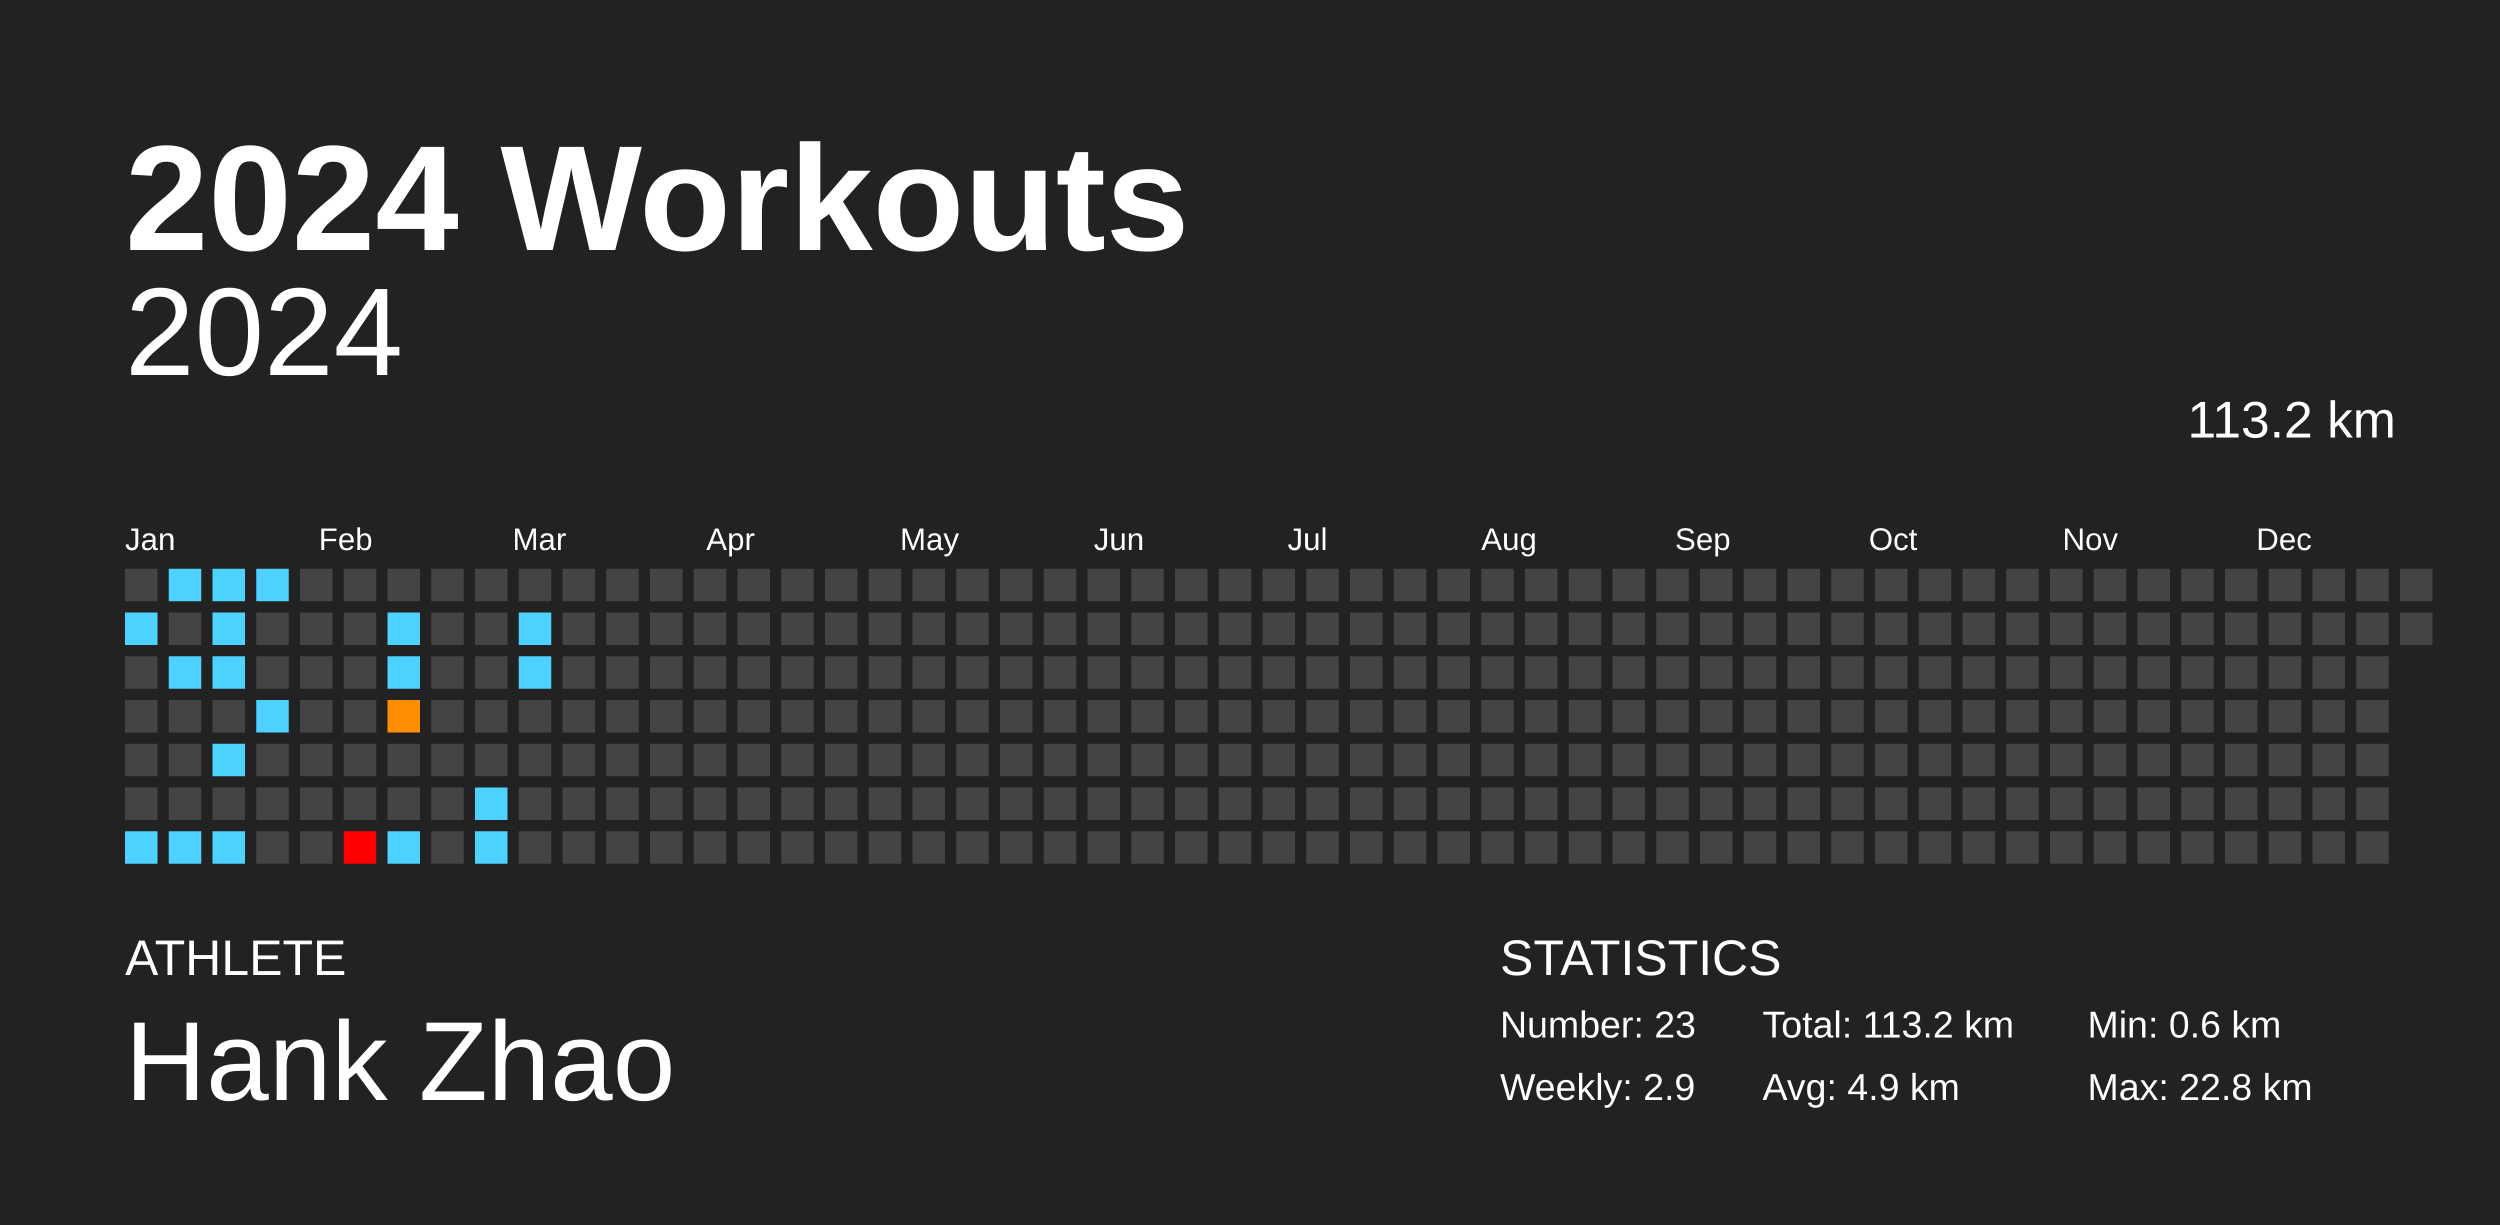
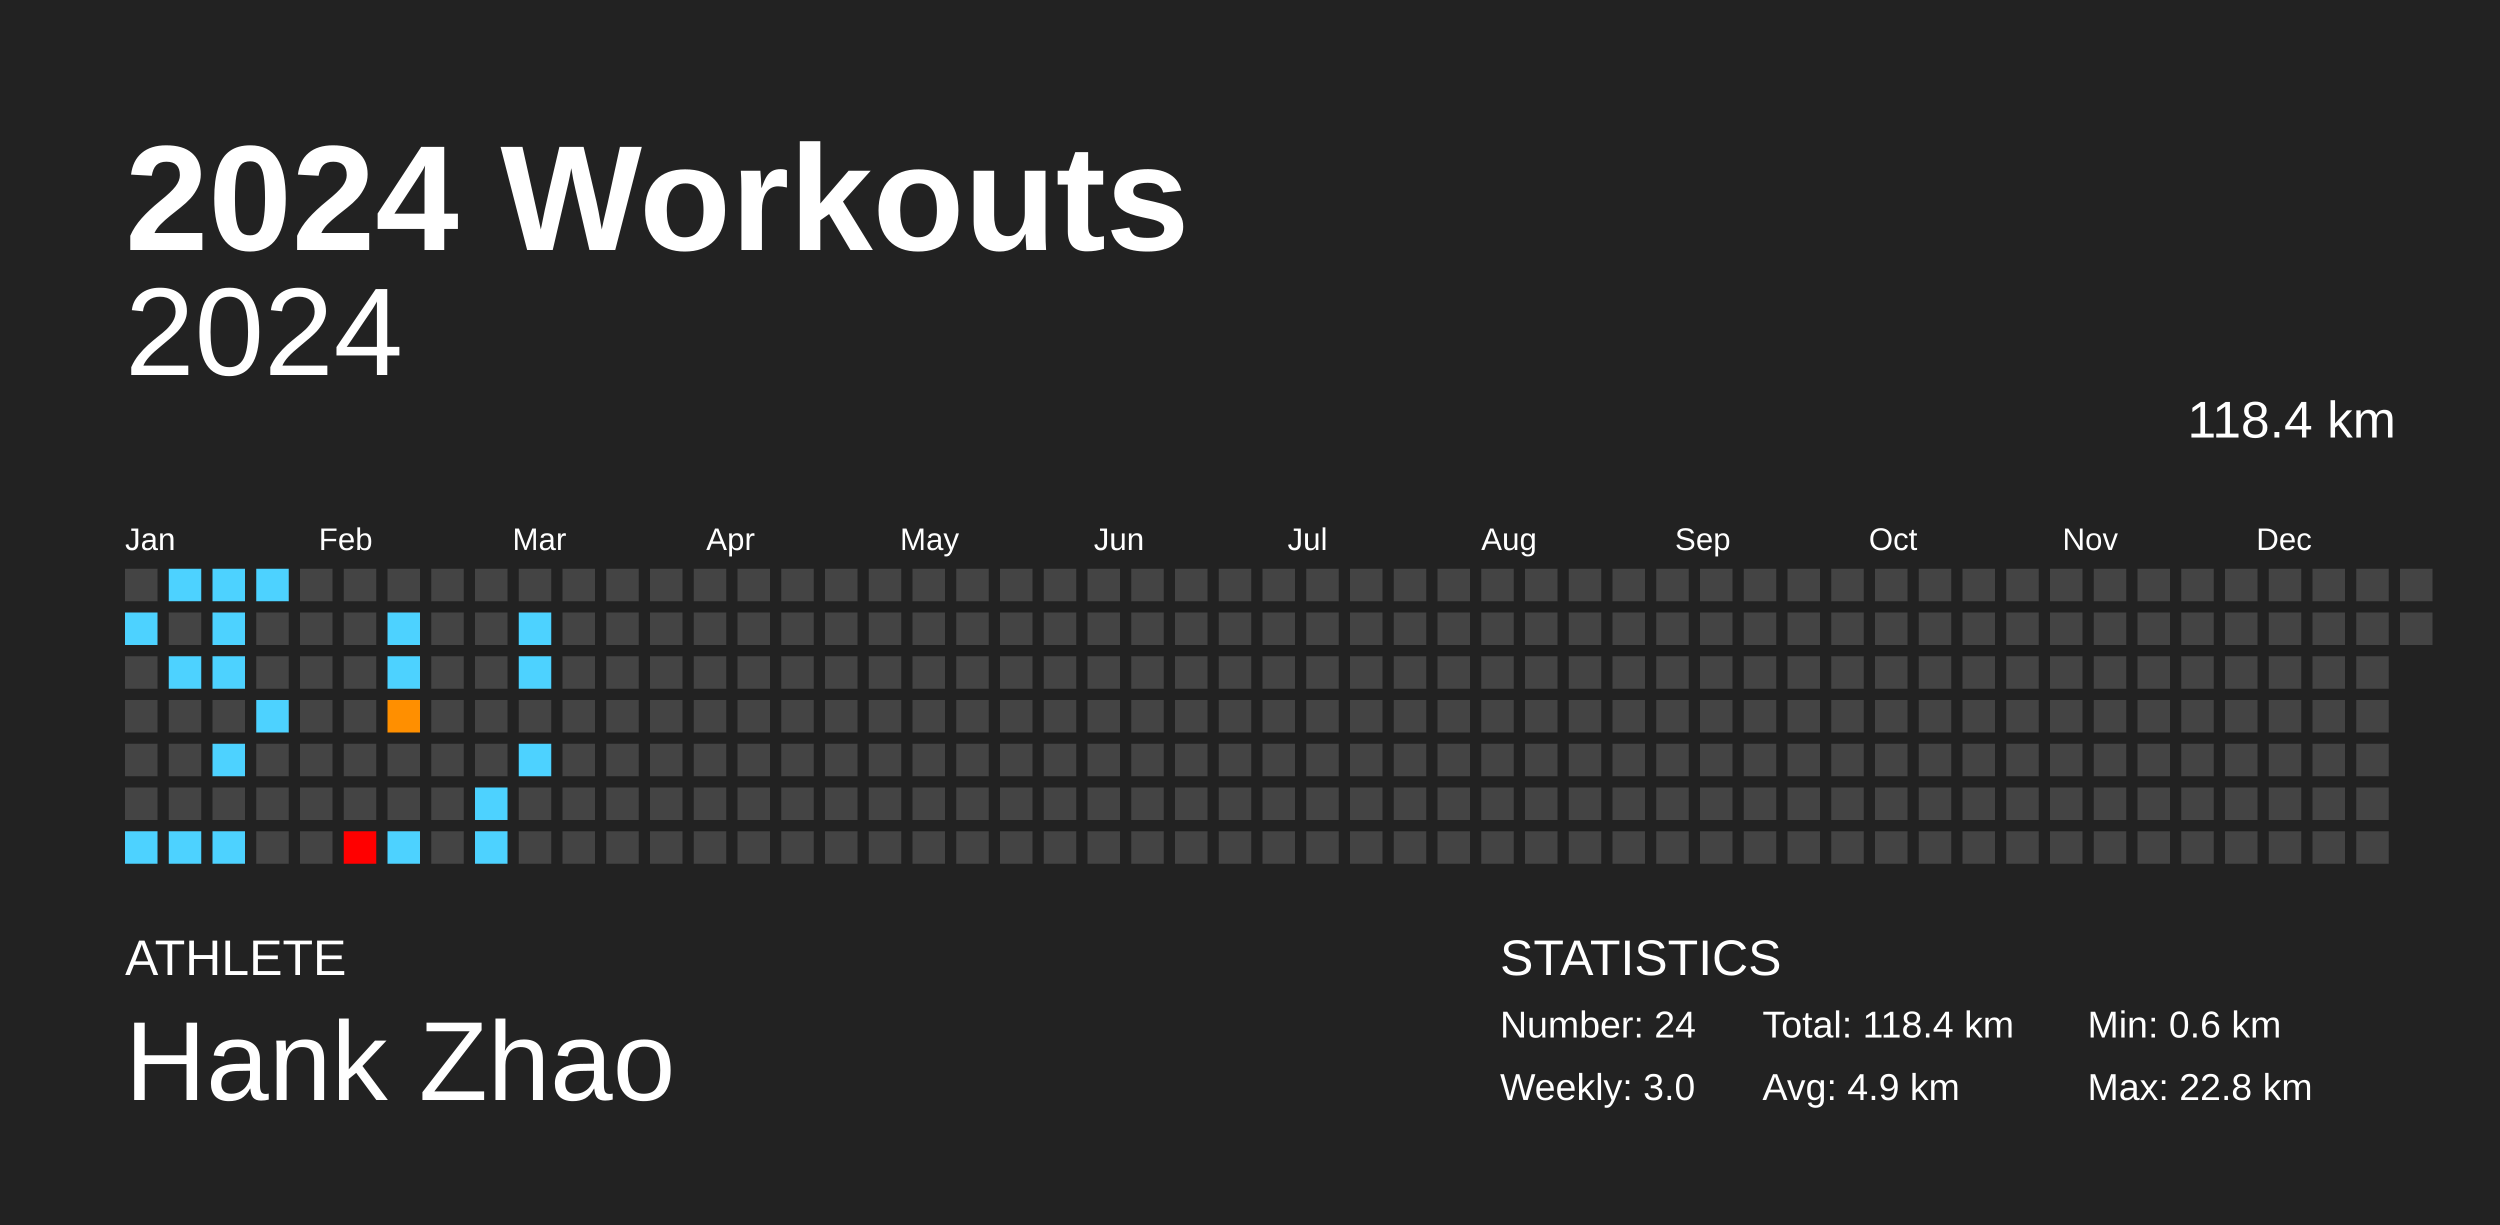
<svg xmlns="http://www.w3.org/2000/svg" baseProfile="full" height="98mm" version="1.1" viewBox="0,0,200,98" width="200mm">
  <defs />
  <rect fill="#222222" height="98" width="200" x="0" y="0" />
  <text fill="#FFFFFF" style="font-size:12px; font-family:Arial; font-weight:bold;" x="10" y="20">2024 Workouts</text>
  <text fill="#FFFFFF" style="font-size:4px; font-family:Arial" x="10" y="78">ATHLETE</text>
  <text fill="#FFFFFF" style="font-size:9px; font-family:Arial" x="10" y="88">Hank Zhao</text>
  <text fill="#FFFFFF" style="font-size:4px; font-family:Arial" x="120" y="78">STATISTICS</text>
-   <text fill="#FFFFFF" style="font-size:3px; font-family:Arial" x="120" y="83">Number: 23</text>
-   <text fill="#FFFFFF" style="font-size:3px; font-family:Arial" x="120" y="88">Weekly: 2.9</text>
-   <text fill="#FFFFFF" style="font-size:3px; font-family:Arial" x="141" y="83">Total: 113.2 km</text>
+   <text fill="#FFFFFF" style="font-size:3px; font-family:Arial" x="120" y="83">Number: 24</text>
+   <text fill="#FFFFFF" style="font-size:3px; font-family:Arial" x="120" y="88">Weekly: 3.0</text>
+   <text fill="#FFFFFF" style="font-size:3px; font-family:Arial" x="141" y="83">Total: 118.4 km</text>
  <text fill="#FFFFFF" style="font-size:3px; font-family:Arial" x="141" y="88">Avg: 4.9 km</text>
  <text fill="#FFFFFF" style="font-size:3px; font-family:Arial" x="167" y="83">Min: 0.6 km</text>
  <text fill="#FFFFFF" style="font-size:3px; font-family:Arial" x="167" y="88">Max: 22.8 km</text>
  <text alignment-baseline="hanging" fill="#FFFFFF" style="font-size:10.0px; font-family:Arial;" x="10" y="30">2024</text>
-   <text alignment-baseline="hanging" fill="#FFFFFF" style="font-size:4.125px; font-family:Arial;" x="175" y="35">113.2 km</text>
+   <text alignment-baseline="hanging" fill="#FFFFFF" style="font-size:4.125px; font-family:Arial;" x="175" y="35">118.4 km</text>
  <text fill="#FFFFFF" style="font-size:2.5px; font-family:Arial" x="10.0" y="44">Jan</text>
  <text fill="#FFFFFF" style="font-size:2.5px; font-family:Arial" x="25.5" y="44">Feb</text>
  <text fill="#FFFFFF" style="font-size:2.5px; font-family:Arial" x="41.0" y="44">Mar</text>
  <text fill="#FFFFFF" style="font-size:2.5px; font-family:Arial" x="56.5" y="44">Apr</text>
  <text fill="#FFFFFF" style="font-size:2.5px; font-family:Arial" x="72.0" y="44">May</text>
  <text fill="#FFFFFF" style="font-size:2.5px; font-family:Arial" x="87.5" y="44">Jun</text>
  <text fill="#FFFFFF" style="font-size:2.5px; font-family:Arial" x="103.0" y="44">Jul</text>
  <text fill="#FFFFFF" style="font-size:2.5px; font-family:Arial" x="118.5" y="44">Aug</text>
  <text fill="#FFFFFF" style="font-size:2.5px; font-family:Arial" x="134.0" y="44">Sep</text>
  <text fill="#FFFFFF" style="font-size:2.5px; font-family:Arial" x="149.5" y="44">Oct</text>
  <text fill="#FFFFFF" style="font-size:2.5px; font-family:Arial" x="165.0" y="44">Nov</text>
  <text fill="#FFFFFF" style="font-size:2.5px; font-family:Arial" x="180.5" y="44">Dec</text>
  <rect fill="#444444" height="2.6" width="2.6" x="10.0" y="45.5" />
  <rect fill="#4dd2ff" height="2.6" width="2.6" x="10.0" y="49.0" />
  <rect fill="#444444" height="2.6" width="2.6" x="10.0" y="52.5" />
  <rect fill="#444444" height="2.6" width="2.6" x="10.0" y="56.0" />
  <rect fill="#444444" height="2.6" width="2.6" x="10.0" y="59.5" />
  <rect fill="#444444" height="2.6" width="2.6" x="10.0" y="63.0" />
  <rect fill="#4dd2ff" height="2.6" width="2.6" x="10.0" y="66.5" />
  <rect fill="#4dd2ff" height="2.6" width="2.6" x="13.5" y="45.5" />
  <rect fill="#444444" height="2.6" width="2.6" x="13.5" y="49.0" />
  <rect fill="#4dd2ff" height="2.6" width="2.6" x="13.5" y="52.5" />
  <rect fill="#444444" height="2.6" width="2.6" x="13.5" y="56.0" />
  <rect fill="#444444" height="2.6" width="2.6" x="13.5" y="59.5" />
  <rect fill="#444444" height="2.6" width="2.6" x="13.5" y="63.0" />
  <rect fill="#4dd2ff" height="2.6" width="2.6" x="13.5" y="66.5" />
  <rect fill="#4dd2ff" height="2.6" width="2.6" x="17.0" y="45.5" />
  <rect fill="#4dd2ff" height="2.6" width="2.6" x="17.0" y="49.0" />
  <rect fill="#4dd2ff" height="2.6" width="2.6" x="17.0" y="52.5" />
  <rect fill="#444444" height="2.6" width="2.6" x="17.0" y="56.0" />
  <rect fill="#4dd2ff" height="2.6" width="2.6" x="17.0" y="59.5" />
  <rect fill="#444444" height="2.6" width="2.6" x="17.0" y="63.0" />
  <rect fill="#4dd2ff" height="2.6" width="2.6" x="17.0" y="66.5" />
  <rect fill="#4dd2ff" height="2.6" width="2.6" x="20.5" y="45.5" />
  <rect fill="#444444" height="2.6" width="2.6" x="20.5" y="49.0" />
  <rect fill="#444444" height="2.6" width="2.6" x="20.5" y="52.5" />
  <rect fill="#4dd2ff" height="2.6" width="2.6" x="20.5" y="56.0" />
  <rect fill="#444444" height="2.6" width="2.6" x="20.5" y="59.5" />
  <rect fill="#444444" height="2.6" width="2.6" x="20.5" y="63.0" />
  <rect fill="#444444" height="2.6" width="2.6" x="20.5" y="66.5" />
  <rect fill="#444444" height="2.6" width="2.6" x="24.0" y="45.5" />
  <rect fill="#444444" height="2.6" width="2.6" x="24.0" y="49.0" />
  <rect fill="#444444" height="2.6" width="2.6" x="24.0" y="52.5" />
  <rect fill="#444444" height="2.6" width="2.6" x="24.0" y="56.0" />
  <rect fill="#444444" height="2.6" width="2.6" x="24.0" y="59.5" />
  <rect fill="#444444" height="2.6" width="2.6" x="24.0" y="63.0" />
  <rect fill="#444444" height="2.6" width="2.6" x="24.0" y="66.5" />
  <rect fill="#444444" height="2.6" width="2.6" x="27.5" y="45.5" />
  <rect fill="#444444" height="2.6" width="2.6" x="27.5" y="49.0" />
  <rect fill="#444444" height="2.6" width="2.6" x="27.5" y="52.5" />
  <rect fill="#444444" height="2.6" width="2.6" x="27.5" y="56.0" />
  <rect fill="#444444" height="2.6" width="2.6" x="27.5" y="59.5" />
  <rect fill="#444444" height="2.6" width="2.6" x="27.5" y="63.0" />
  <rect fill="red" height="2.6" width="2.6" x="27.5" y="66.5" />
  <rect fill="#444444" height="2.6" width="2.6" x="31.0" y="45.5" />
  <rect fill="#4dd2ff" height="2.6" width="2.6" x="31.0" y="49.0" />
  <rect fill="#4dd2ff" height="2.6" width="2.6" x="31.0" y="52.5" />
  <rect fill="#ff8f00" height="2.6" width="2.6" x="31.0" y="56.0" />
  <rect fill="#444444" height="2.6" width="2.6" x="31.0" y="59.5" />
  <rect fill="#444444" height="2.6" width="2.6" x="31.0" y="63.0" />
  <rect fill="#4dd2ff" height="2.6" width="2.6" x="31.0" y="66.5" />
  <rect fill="#444444" height="2.6" width="2.6" x="34.5" y="45.5" />
  <rect fill="#444444" height="2.6" width="2.6" x="34.5" y="49.0" />
  <rect fill="#444444" height="2.6" width="2.6" x="34.5" y="52.5" />
  <rect fill="#444444" height="2.6" width="2.6" x="34.5" y="56.0" />
  <rect fill="#444444" height="2.6" width="2.6" x="34.5" y="59.5" />
  <rect fill="#444444" height="2.6" width="2.6" x="34.5" y="63.0" />
  <rect fill="#444444" height="2.6" width="2.6" x="34.5" y="66.5" />
  <rect fill="#444444" height="2.6" width="2.6" x="38.0" y="45.5" />
  <rect fill="#444444" height="2.6" width="2.6" x="38.0" y="49.0" />
  <rect fill="#444444" height="2.6" width="2.6" x="38.0" y="52.5" />
  <rect fill="#444444" height="2.6" width="2.6" x="38.0" y="56.0" />
  <rect fill="#444444" height="2.6" width="2.6" x="38.0" y="59.5" />
  <rect fill="#4dd2ff" height="2.6" width="2.6" x="38.0" y="63.0" />
  <rect fill="#4dd2ff" height="2.6" width="2.6" x="38.0" y="66.5" />
  <rect fill="#444444" height="2.6" width="2.6" x="41.5" y="45.5" />
  <rect fill="#4dd2ff" height="2.6" width="2.6" x="41.5" y="49.0" />
  <rect fill="#4dd2ff" height="2.6" width="2.6" x="41.5" y="52.5" />
  <rect fill="#444444" height="2.6" width="2.6" x="41.5" y="56.0" />
-   <rect fill="#444444" height="2.6" width="2.6" x="41.5" y="59.5" />
+   <rect fill="#4dd2ff" height="2.6" width="2.6" x="41.5" y="59.5" />
  <rect fill="#444444" height="2.6" width="2.6" x="41.5" y="63.0" />
  <rect fill="#444444" height="2.6" width="2.6" x="41.5" y="66.5" />
  <rect fill="#444444" height="2.6" width="2.6" x="45.0" y="45.5" />
  <rect fill="#444444" height="2.6" width="2.6" x="45.0" y="49.0" />
  <rect fill="#444444" height="2.6" width="2.6" x="45.0" y="52.5" />
  <rect fill="#444444" height="2.6" width="2.6" x="45.0" y="56.0" />
  <rect fill="#444444" height="2.6" width="2.6" x="45.0" y="59.5" />
  <rect fill="#444444" height="2.6" width="2.6" x="45.0" y="63.0" />
  <rect fill="#444444" height="2.6" width="2.6" x="45.0" y="66.5" />
  <rect fill="#444444" height="2.6" width="2.6" x="48.5" y="45.5" />
  <rect fill="#444444" height="2.6" width="2.6" x="48.5" y="49.0" />
  <rect fill="#444444" height="2.6" width="2.6" x="48.5" y="52.5" />
  <rect fill="#444444" height="2.6" width="2.6" x="48.5" y="56.0" />
  <rect fill="#444444" height="2.6" width="2.6" x="48.5" y="59.5" />
  <rect fill="#444444" height="2.6" width="2.6" x="48.5" y="63.0" />
  <rect fill="#444444" height="2.6" width="2.6" x="48.5" y="66.5" />
  <rect fill="#444444" height="2.6" width="2.6" x="52.0" y="45.5" />
  <rect fill="#444444" height="2.6" width="2.6" x="52.0" y="49.0" />
  <rect fill="#444444" height="2.6" width="2.6" x="52.0" y="52.5" />
  <rect fill="#444444" height="2.6" width="2.6" x="52.0" y="56.0" />
  <rect fill="#444444" height="2.6" width="2.6" x="52.0" y="59.5" />
  <rect fill="#444444" height="2.6" width="2.6" x="52.0" y="63.0" />
  <rect fill="#444444" height="2.6" width="2.6" x="52.0" y="66.5" />
  <rect fill="#444444" height="2.6" width="2.6" x="55.5" y="45.5" />
  <rect fill="#444444" height="2.6" width="2.6" x="55.5" y="49.0" />
  <rect fill="#444444" height="2.6" width="2.6" x="55.5" y="52.5" />
  <rect fill="#444444" height="2.6" width="2.6" x="55.5" y="56.0" />
  <rect fill="#444444" height="2.6" width="2.6" x="55.5" y="59.5" />
  <rect fill="#444444" height="2.6" width="2.6" x="55.5" y="63.0" />
  <rect fill="#444444" height="2.6" width="2.6" x="55.5" y="66.5" />
  <rect fill="#444444" height="2.6" width="2.6" x="59.0" y="45.5" />
  <rect fill="#444444" height="2.6" width="2.6" x="59.0" y="49.0" />
  <rect fill="#444444" height="2.6" width="2.6" x="59.0" y="52.5" />
  <rect fill="#444444" height="2.6" width="2.6" x="59.0" y="56.0" />
  <rect fill="#444444" height="2.6" width="2.6" x="59.0" y="59.5" />
  <rect fill="#444444" height="2.6" width="2.6" x="59.0" y="63.0" />
  <rect fill="#444444" height="2.6" width="2.6" x="59.0" y="66.5" />
  <rect fill="#444444" height="2.6" width="2.6" x="62.5" y="45.5" />
  <rect fill="#444444" height="2.6" width="2.6" x="62.5" y="49.0" />
  <rect fill="#444444" height="2.6" width="2.6" x="62.5" y="52.5" />
  <rect fill="#444444" height="2.6" width="2.6" x="62.5" y="56.0" />
  <rect fill="#444444" height="2.6" width="2.6" x="62.5" y="59.5" />
  <rect fill="#444444" height="2.6" width="2.6" x="62.5" y="63.0" />
  <rect fill="#444444" height="2.6" width="2.6" x="62.5" y="66.5" />
  <rect fill="#444444" height="2.6" width="2.6" x="66.0" y="45.5" />
  <rect fill="#444444" height="2.6" width="2.6" x="66.0" y="49.0" />
  <rect fill="#444444" height="2.6" width="2.6" x="66.0" y="52.5" />
  <rect fill="#444444" height="2.6" width="2.6" x="66.0" y="56.0" />
  <rect fill="#444444" height="2.6" width="2.6" x="66.0" y="59.5" />
  <rect fill="#444444" height="2.6" width="2.6" x="66.0" y="63.0" />
  <rect fill="#444444" height="2.6" width="2.6" x="66.0" y="66.5" />
  <rect fill="#444444" height="2.6" width="2.6" x="69.5" y="45.5" />
  <rect fill="#444444" height="2.6" width="2.6" x="69.5" y="49.0" />
  <rect fill="#444444" height="2.6" width="2.6" x="69.5" y="52.5" />
  <rect fill="#444444" height="2.6" width="2.6" x="69.5" y="56.0" />
  <rect fill="#444444" height="2.6" width="2.6" x="69.5" y="59.5" />
  <rect fill="#444444" height="2.6" width="2.6" x="69.5" y="63.0" />
  <rect fill="#444444" height="2.6" width="2.6" x="69.5" y="66.5" />
  <rect fill="#444444" height="2.6" width="2.6" x="73.0" y="45.5" />
  <rect fill="#444444" height="2.6" width="2.6" x="73.0" y="49.0" />
  <rect fill="#444444" height="2.6" width="2.6" x="73.0" y="52.5" />
  <rect fill="#444444" height="2.6" width="2.6" x="73.0" y="56.0" />
  <rect fill="#444444" height="2.6" width="2.6" x="73.0" y="59.5" />
  <rect fill="#444444" height="2.6" width="2.6" x="73.0" y="63.0" />
  <rect fill="#444444" height="2.6" width="2.6" x="73.0" y="66.5" />
  <rect fill="#444444" height="2.6" width="2.6" x="76.5" y="45.5" />
  <rect fill="#444444" height="2.6" width="2.6" x="76.5" y="49.0" />
  <rect fill="#444444" height="2.6" width="2.6" x="76.5" y="52.5" />
  <rect fill="#444444" height="2.6" width="2.6" x="76.5" y="56.0" />
  <rect fill="#444444" height="2.6" width="2.6" x="76.5" y="59.5" />
  <rect fill="#444444" height="2.6" width="2.6" x="76.5" y="63.0" />
  <rect fill="#444444" height="2.6" width="2.6" x="76.5" y="66.5" />
  <rect fill="#444444" height="2.6" width="2.6" x="80.0" y="45.5" />
  <rect fill="#444444" height="2.6" width="2.6" x="80.0" y="49.0" />
  <rect fill="#444444" height="2.6" width="2.6" x="80.0" y="52.5" />
  <rect fill="#444444" height="2.6" width="2.6" x="80.0" y="56.0" />
  <rect fill="#444444" height="2.6" width="2.6" x="80.0" y="59.5" />
  <rect fill="#444444" height="2.6" width="2.6" x="80.0" y="63.0" />
  <rect fill="#444444" height="2.6" width="2.6" x="80.0" y="66.5" />
  <rect fill="#444444" height="2.6" width="2.6" x="83.5" y="45.5" />
  <rect fill="#444444" height="2.6" width="2.6" x="83.5" y="49.0" />
  <rect fill="#444444" height="2.6" width="2.6" x="83.5" y="52.5" />
  <rect fill="#444444" height="2.6" width="2.6" x="83.5" y="56.0" />
  <rect fill="#444444" height="2.6" width="2.6" x="83.5" y="59.5" />
  <rect fill="#444444" height="2.6" width="2.6" x="83.5" y="63.0" />
  <rect fill="#444444" height="2.6" width="2.6" x="83.5" y="66.5" />
  <rect fill="#444444" height="2.6" width="2.6" x="87.0" y="45.5" />
  <rect fill="#444444" height="2.6" width="2.6" x="87.0" y="49.0" />
  <rect fill="#444444" height="2.6" width="2.6" x="87.0" y="52.5" />
  <rect fill="#444444" height="2.6" width="2.6" x="87.0" y="56.0" />
  <rect fill="#444444" height="2.6" width="2.6" x="87.0" y="59.5" />
  <rect fill="#444444" height="2.6" width="2.6" x="87.0" y="63.0" />
  <rect fill="#444444" height="2.6" width="2.6" x="87.0" y="66.5" />
  <rect fill="#444444" height="2.6" width="2.6" x="90.5" y="45.5" />
  <rect fill="#444444" height="2.6" width="2.6" x="90.5" y="49.0" />
  <rect fill="#444444" height="2.6" width="2.6" x="90.5" y="52.5" />
  <rect fill="#444444" height="2.6" width="2.6" x="90.5" y="56.0" />
  <rect fill="#444444" height="2.6" width="2.6" x="90.5" y="59.5" />
  <rect fill="#444444" height="2.6" width="2.6" x="90.5" y="63.0" />
  <rect fill="#444444" height="2.6" width="2.6" x="90.5" y="66.5" />
  <rect fill="#444444" height="2.6" width="2.6" x="94.0" y="45.5" />
  <rect fill="#444444" height="2.6" width="2.6" x="94.0" y="49.0" />
  <rect fill="#444444" height="2.6" width="2.6" x="94.0" y="52.5" />
  <rect fill="#444444" height="2.6" width="2.6" x="94.0" y="56.0" />
  <rect fill="#444444" height="2.6" width="2.6" x="94.0" y="59.5" />
  <rect fill="#444444" height="2.6" width="2.6" x="94.0" y="63.0" />
  <rect fill="#444444" height="2.6" width="2.6" x="94.0" y="66.5" />
  <rect fill="#444444" height="2.6" width="2.6" x="97.5" y="45.5" />
  <rect fill="#444444" height="2.6" width="2.6" x="97.5" y="49.0" />
  <rect fill="#444444" height="2.6" width="2.6" x="97.5" y="52.5" />
  <rect fill="#444444" height="2.6" width="2.6" x="97.5" y="56.0" />
  <rect fill="#444444" height="2.6" width="2.6" x="97.5" y="59.5" />
  <rect fill="#444444" height="2.6" width="2.6" x="97.5" y="63.0" />
  <rect fill="#444444" height="2.6" width="2.6" x="97.5" y="66.5" />
  <rect fill="#444444" height="2.6" width="2.6" x="101.0" y="45.5" />
  <rect fill="#444444" height="2.6" width="2.6" x="101.0" y="49.0" />
  <rect fill="#444444" height="2.6" width="2.6" x="101.0" y="52.5" />
  <rect fill="#444444" height="2.6" width="2.6" x="101.0" y="56.0" />
  <rect fill="#444444" height="2.6" width="2.6" x="101.0" y="59.5" />
  <rect fill="#444444" height="2.6" width="2.6" x="101.0" y="63.0" />
  <rect fill="#444444" height="2.6" width="2.6" x="101.0" y="66.5" />
  <rect fill="#444444" height="2.6" width="2.6" x="104.5" y="45.5" />
  <rect fill="#444444" height="2.6" width="2.6" x="104.5" y="49.0" />
  <rect fill="#444444" height="2.6" width="2.6" x="104.5" y="52.5" />
  <rect fill="#444444" height="2.6" width="2.6" x="104.5" y="56.0" />
  <rect fill="#444444" height="2.6" width="2.6" x="104.5" y="59.5" />
  <rect fill="#444444" height="2.6" width="2.6" x="104.5" y="63.0" />
  <rect fill="#444444" height="2.6" width="2.6" x="104.5" y="66.5" />
  <rect fill="#444444" height="2.6" width="2.6" x="108.0" y="45.5" />
  <rect fill="#444444" height="2.6" width="2.6" x="108.0" y="49.0" />
  <rect fill="#444444" height="2.6" width="2.6" x="108.0" y="52.5" />
  <rect fill="#444444" height="2.6" width="2.6" x="108.0" y="56.0" />
  <rect fill="#444444" height="2.6" width="2.6" x="108.0" y="59.5" />
  <rect fill="#444444" height="2.6" width="2.6" x="108.0" y="63.0" />
  <rect fill="#444444" height="2.6" width="2.6" x="108.0" y="66.5" />
  <rect fill="#444444" height="2.6" width="2.6" x="111.5" y="45.5" />
  <rect fill="#444444" height="2.6" width="2.6" x="111.5" y="49.0" />
  <rect fill="#444444" height="2.6" width="2.6" x="111.5" y="52.5" />
  <rect fill="#444444" height="2.6" width="2.6" x="111.5" y="56.0" />
  <rect fill="#444444" height="2.6" width="2.6" x="111.5" y="59.5" />
  <rect fill="#444444" height="2.6" width="2.6" x="111.5" y="63.0" />
  <rect fill="#444444" height="2.6" width="2.6" x="111.5" y="66.5" />
  <rect fill="#444444" height="2.6" width="2.6" x="115.0" y="45.5" />
  <rect fill="#444444" height="2.6" width="2.6" x="115.0" y="49.0" />
  <rect fill="#444444" height="2.6" width="2.6" x="115.0" y="52.5" />
  <rect fill="#444444" height="2.6" width="2.6" x="115.0" y="56.0" />
  <rect fill="#444444" height="2.6" width="2.6" x="115.0" y="59.5" />
  <rect fill="#444444" height="2.6" width="2.6" x="115.0" y="63.0" />
  <rect fill="#444444" height="2.6" width="2.6" x="115.0" y="66.5" />
  <rect fill="#444444" height="2.6" width="2.6" x="118.5" y="45.5" />
  <rect fill="#444444" height="2.6" width="2.6" x="118.5" y="49.0" />
  <rect fill="#444444" height="2.6" width="2.6" x="118.5" y="52.5" />
  <rect fill="#444444" height="2.6" width="2.6" x="118.5" y="56.0" />
  <rect fill="#444444" height="2.6" width="2.6" x="118.5" y="59.5" />
  <rect fill="#444444" height="2.6" width="2.6" x="118.5" y="63.0" />
  <rect fill="#444444" height="2.6" width="2.6" x="118.5" y="66.5" />
  <rect fill="#444444" height="2.6" width="2.6" x="122.0" y="45.5" />
  <rect fill="#444444" height="2.6" width="2.6" x="122.0" y="49.0" />
  <rect fill="#444444" height="2.6" width="2.6" x="122.0" y="52.5" />
  <rect fill="#444444" height="2.6" width="2.6" x="122.0" y="56.0" />
  <rect fill="#444444" height="2.6" width="2.6" x="122.0" y="59.5" />
  <rect fill="#444444" height="2.6" width="2.6" x="122.0" y="63.0" />
  <rect fill="#444444" height="2.6" width="2.6" x="122.0" y="66.5" />
  <rect fill="#444444" height="2.6" width="2.6" x="125.5" y="45.5" />
  <rect fill="#444444" height="2.6" width="2.6" x="125.5" y="49.0" />
  <rect fill="#444444" height="2.6" width="2.6" x="125.5" y="52.5" />
  <rect fill="#444444" height="2.6" width="2.6" x="125.5" y="56.0" />
  <rect fill="#444444" height="2.6" width="2.6" x="125.5" y="59.5" />
  <rect fill="#444444" height="2.6" width="2.6" x="125.5" y="63.0" />
  <rect fill="#444444" height="2.6" width="2.6" x="125.5" y="66.5" />
  <rect fill="#444444" height="2.6" width="2.6" x="129.0" y="45.5" />
  <rect fill="#444444" height="2.6" width="2.6" x="129.0" y="49.0" />
  <rect fill="#444444" height="2.6" width="2.6" x="129.0" y="52.5" />
  <rect fill="#444444" height="2.6" width="2.6" x="129.0" y="56.0" />
  <rect fill="#444444" height="2.6" width="2.6" x="129.0" y="59.5" />
  <rect fill="#444444" height="2.6" width="2.6" x="129.0" y="63.0" />
  <rect fill="#444444" height="2.6" width="2.6" x="129.0" y="66.5" />
  <rect fill="#444444" height="2.6" width="2.6" x="132.5" y="45.5" />
  <rect fill="#444444" height="2.6" width="2.6" x="132.5" y="49.0" />
  <rect fill="#444444" height="2.6" width="2.6" x="132.5" y="52.5" />
  <rect fill="#444444" height="2.6" width="2.6" x="132.5" y="56.0" />
  <rect fill="#444444" height="2.6" width="2.6" x="132.5" y="59.5" />
  <rect fill="#444444" height="2.6" width="2.6" x="132.5" y="63.0" />
  <rect fill="#444444" height="2.6" width="2.6" x="132.5" y="66.5" />
  <rect fill="#444444" height="2.6" width="2.6" x="136.0" y="45.5" />
  <rect fill="#444444" height="2.6" width="2.6" x="136.0" y="49.0" />
  <rect fill="#444444" height="2.6" width="2.6" x="136.0" y="52.5" />
  <rect fill="#444444" height="2.6" width="2.6" x="136.0" y="56.0" />
  <rect fill="#444444" height="2.6" width="2.6" x="136.0" y="59.5" />
  <rect fill="#444444" height="2.6" width="2.6" x="136.0" y="63.0" />
  <rect fill="#444444" height="2.6" width="2.6" x="136.0" y="66.5" />
  <rect fill="#444444" height="2.6" width="2.6" x="139.5" y="45.5" />
  <rect fill="#444444" height="2.6" width="2.6" x="139.5" y="49.0" />
  <rect fill="#444444" height="2.6" width="2.6" x="139.5" y="52.5" />
  <rect fill="#444444" height="2.6" width="2.6" x="139.5" y="56.0" />
  <rect fill="#444444" height="2.6" width="2.6" x="139.5" y="59.5" />
  <rect fill="#444444" height="2.6" width="2.6" x="139.5" y="63.0" />
  <rect fill="#444444" height="2.6" width="2.6" x="139.5" y="66.5" />
  <rect fill="#444444" height="2.6" width="2.6" x="143.0" y="45.5" />
  <rect fill="#444444" height="2.6" width="2.6" x="143.0" y="49.0" />
  <rect fill="#444444" height="2.6" width="2.6" x="143.0" y="52.5" />
  <rect fill="#444444" height="2.6" width="2.6" x="143.0" y="56.0" />
  <rect fill="#444444" height="2.6" width="2.6" x="143.0" y="59.5" />
  <rect fill="#444444" height="2.6" width="2.6" x="143.0" y="63.0" />
  <rect fill="#444444" height="2.6" width="2.6" x="143.0" y="66.5" />
  <rect fill="#444444" height="2.6" width="2.6" x="146.5" y="45.5" />
  <rect fill="#444444" height="2.6" width="2.6" x="146.5" y="49.0" />
  <rect fill="#444444" height="2.6" width="2.6" x="146.5" y="52.5" />
  <rect fill="#444444" height="2.6" width="2.6" x="146.5" y="56.0" />
  <rect fill="#444444" height="2.6" width="2.6" x="146.5" y="59.5" />
  <rect fill="#444444" height="2.6" width="2.6" x="146.5" y="63.0" />
  <rect fill="#444444" height="2.6" width="2.6" x="146.5" y="66.5" />
  <rect fill="#444444" height="2.6" width="2.6" x="150.0" y="45.5" />
  <rect fill="#444444" height="2.6" width="2.6" x="150.0" y="49.0" />
  <rect fill="#444444" height="2.6" width="2.6" x="150.0" y="52.5" />
  <rect fill="#444444" height="2.6" width="2.6" x="150.0" y="56.0" />
  <rect fill="#444444" height="2.6" width="2.6" x="150.0" y="59.5" />
  <rect fill="#444444" height="2.6" width="2.6" x="150.0" y="63.0" />
  <rect fill="#444444" height="2.6" width="2.6" x="150.0" y="66.5" />
  <rect fill="#444444" height="2.6" width="2.6" x="153.5" y="45.5" />
  <rect fill="#444444" height="2.6" width="2.6" x="153.5" y="49.0" />
  <rect fill="#444444" height="2.6" width="2.6" x="153.5" y="52.5" />
  <rect fill="#444444" height="2.6" width="2.6" x="153.5" y="56.0" />
  <rect fill="#444444" height="2.6" width="2.6" x="153.5" y="59.5" />
  <rect fill="#444444" height="2.6" width="2.6" x="153.5" y="63.0" />
  <rect fill="#444444" height="2.6" width="2.6" x="153.5" y="66.5" />
  <rect fill="#444444" height="2.6" width="2.6" x="157.0" y="45.5" />
  <rect fill="#444444" height="2.6" width="2.6" x="157.0" y="49.0" />
  <rect fill="#444444" height="2.6" width="2.6" x="157.0" y="52.5" />
  <rect fill="#444444" height="2.6" width="2.6" x="157.0" y="56.0" />
  <rect fill="#444444" height="2.6" width="2.6" x="157.0" y="59.5" />
  <rect fill="#444444" height="2.6" width="2.6" x="157.0" y="63.0" />
  <rect fill="#444444" height="2.6" width="2.6" x="157.0" y="66.5" />
  <rect fill="#444444" height="2.6" width="2.6" x="160.5" y="45.5" />
  <rect fill="#444444" height="2.6" width="2.6" x="160.5" y="49.0" />
  <rect fill="#444444" height="2.6" width="2.6" x="160.5" y="52.5" />
  <rect fill="#444444" height="2.6" width="2.6" x="160.5" y="56.0" />
  <rect fill="#444444" height="2.6" width="2.6" x="160.5" y="59.5" />
  <rect fill="#444444" height="2.6" width="2.6" x="160.5" y="63.0" />
  <rect fill="#444444" height="2.6" width="2.6" x="160.5" y="66.5" />
  <rect fill="#444444" height="2.6" width="2.6" x="164.0" y="45.5" />
  <rect fill="#444444" height="2.6" width="2.6" x="164.0" y="49.0" />
  <rect fill="#444444" height="2.6" width="2.6" x="164.0" y="52.5" />
  <rect fill="#444444" height="2.6" width="2.6" x="164.0" y="56.0" />
  <rect fill="#444444" height="2.6" width="2.6" x="164.0" y="59.5" />
  <rect fill="#444444" height="2.6" width="2.6" x="164.0" y="63.0" />
  <rect fill="#444444" height="2.6" width="2.6" x="164.0" y="66.5" />
  <rect fill="#444444" height="2.6" width="2.6" x="167.5" y="45.5" />
  <rect fill="#444444" height="2.6" width="2.6" x="167.5" y="49.0" />
  <rect fill="#444444" height="2.6" width="2.6" x="167.5" y="52.5" />
  <rect fill="#444444" height="2.6" width="2.6" x="167.5" y="56.0" />
  <rect fill="#444444" height="2.6" width="2.6" x="167.5" y="59.5" />
  <rect fill="#444444" height="2.6" width="2.6" x="167.5" y="63.0" />
  <rect fill="#444444" height="2.6" width="2.6" x="167.5" y="66.5" />
  <rect fill="#444444" height="2.6" width="2.6" x="171.0" y="45.5" />
  <rect fill="#444444" height="2.6" width="2.6" x="171.0" y="49.0" />
  <rect fill="#444444" height="2.6" width="2.6" x="171.0" y="52.5" />
  <rect fill="#444444" height="2.6" width="2.6" x="171.0" y="56.0" />
  <rect fill="#444444" height="2.6" width="2.6" x="171.0" y="59.5" />
  <rect fill="#444444" height="2.6" width="2.6" x="171.0" y="63.0" />
  <rect fill="#444444" height="2.6" width="2.6" x="171.0" y="66.5" />
  <rect fill="#444444" height="2.6" width="2.6" x="174.5" y="45.5" />
  <rect fill="#444444" height="2.6" width="2.6" x="174.5" y="49.0" />
  <rect fill="#444444" height="2.6" width="2.6" x="174.5" y="52.5" />
  <rect fill="#444444" height="2.6" width="2.6" x="174.5" y="56.0" />
  <rect fill="#444444" height="2.6" width="2.6" x="174.5" y="59.5" />
  <rect fill="#444444" height="2.6" width="2.6" x="174.5" y="63.0" />
  <rect fill="#444444" height="2.6" width="2.6" x="174.5" y="66.5" />
  <rect fill="#444444" height="2.6" width="2.6" x="178.0" y="45.5" />
  <rect fill="#444444" height="2.6" width="2.6" x="178.0" y="49.0" />
  <rect fill="#444444" height="2.6" width="2.6" x="178.0" y="52.5" />
  <rect fill="#444444" height="2.6" width="2.6" x="178.0" y="56.0" />
  <rect fill="#444444" height="2.6" width="2.6" x="178.0" y="59.5" />
  <rect fill="#444444" height="2.6" width="2.6" x="178.0" y="63.0" />
  <rect fill="#444444" height="2.6" width="2.6" x="178.0" y="66.5" />
  <rect fill="#444444" height="2.6" width="2.6" x="181.5" y="45.5" />
  <rect fill="#444444" height="2.6" width="2.6" x="181.5" y="49.0" />
  <rect fill="#444444" height="2.6" width="2.6" x="181.5" y="52.5" />
  <rect fill="#444444" height="2.6" width="2.6" x="181.5" y="56.0" />
  <rect fill="#444444" height="2.6" width="2.6" x="181.5" y="59.5" />
  <rect fill="#444444" height="2.6" width="2.6" x="181.5" y="63.0" />
  <rect fill="#444444" height="2.6" width="2.6" x="181.5" y="66.5" />
  <rect fill="#444444" height="2.6" width="2.6" x="185.0" y="45.5" />
  <rect fill="#444444" height="2.6" width="2.6" x="185.0" y="49.0" />
  <rect fill="#444444" height="2.6" width="2.6" x="185.0" y="52.5" />
  <rect fill="#444444" height="2.6" width="2.6" x="185.0" y="56.0" />
  <rect fill="#444444" height="2.6" width="2.6" x="185.0" y="59.5" />
  <rect fill="#444444" height="2.6" width="2.6" x="185.0" y="63.0" />
  <rect fill="#444444" height="2.6" width="2.6" x="185.0" y="66.5" />
  <rect fill="#444444" height="2.6" width="2.6" x="188.5" y="45.5" />
  <rect fill="#444444" height="2.6" width="2.6" x="188.5" y="49.0" />
  <rect fill="#444444" height="2.6" width="2.6" x="188.5" y="52.5" />
  <rect fill="#444444" height="2.6" width="2.6" x="188.5" y="56.0" />
  <rect fill="#444444" height="2.6" width="2.6" x="188.5" y="59.5" />
  <rect fill="#444444" height="2.6" width="2.6" x="188.5" y="63.0" />
  <rect fill="#444444" height="2.6" width="2.6" x="188.5" y="66.5" />
  <rect fill="#444444" height="2.6" width="2.6" x="192.0" y="45.5" />
  <rect fill="#444444" height="2.6" width="2.6" x="192.0" y="49.0" />
</svg>
